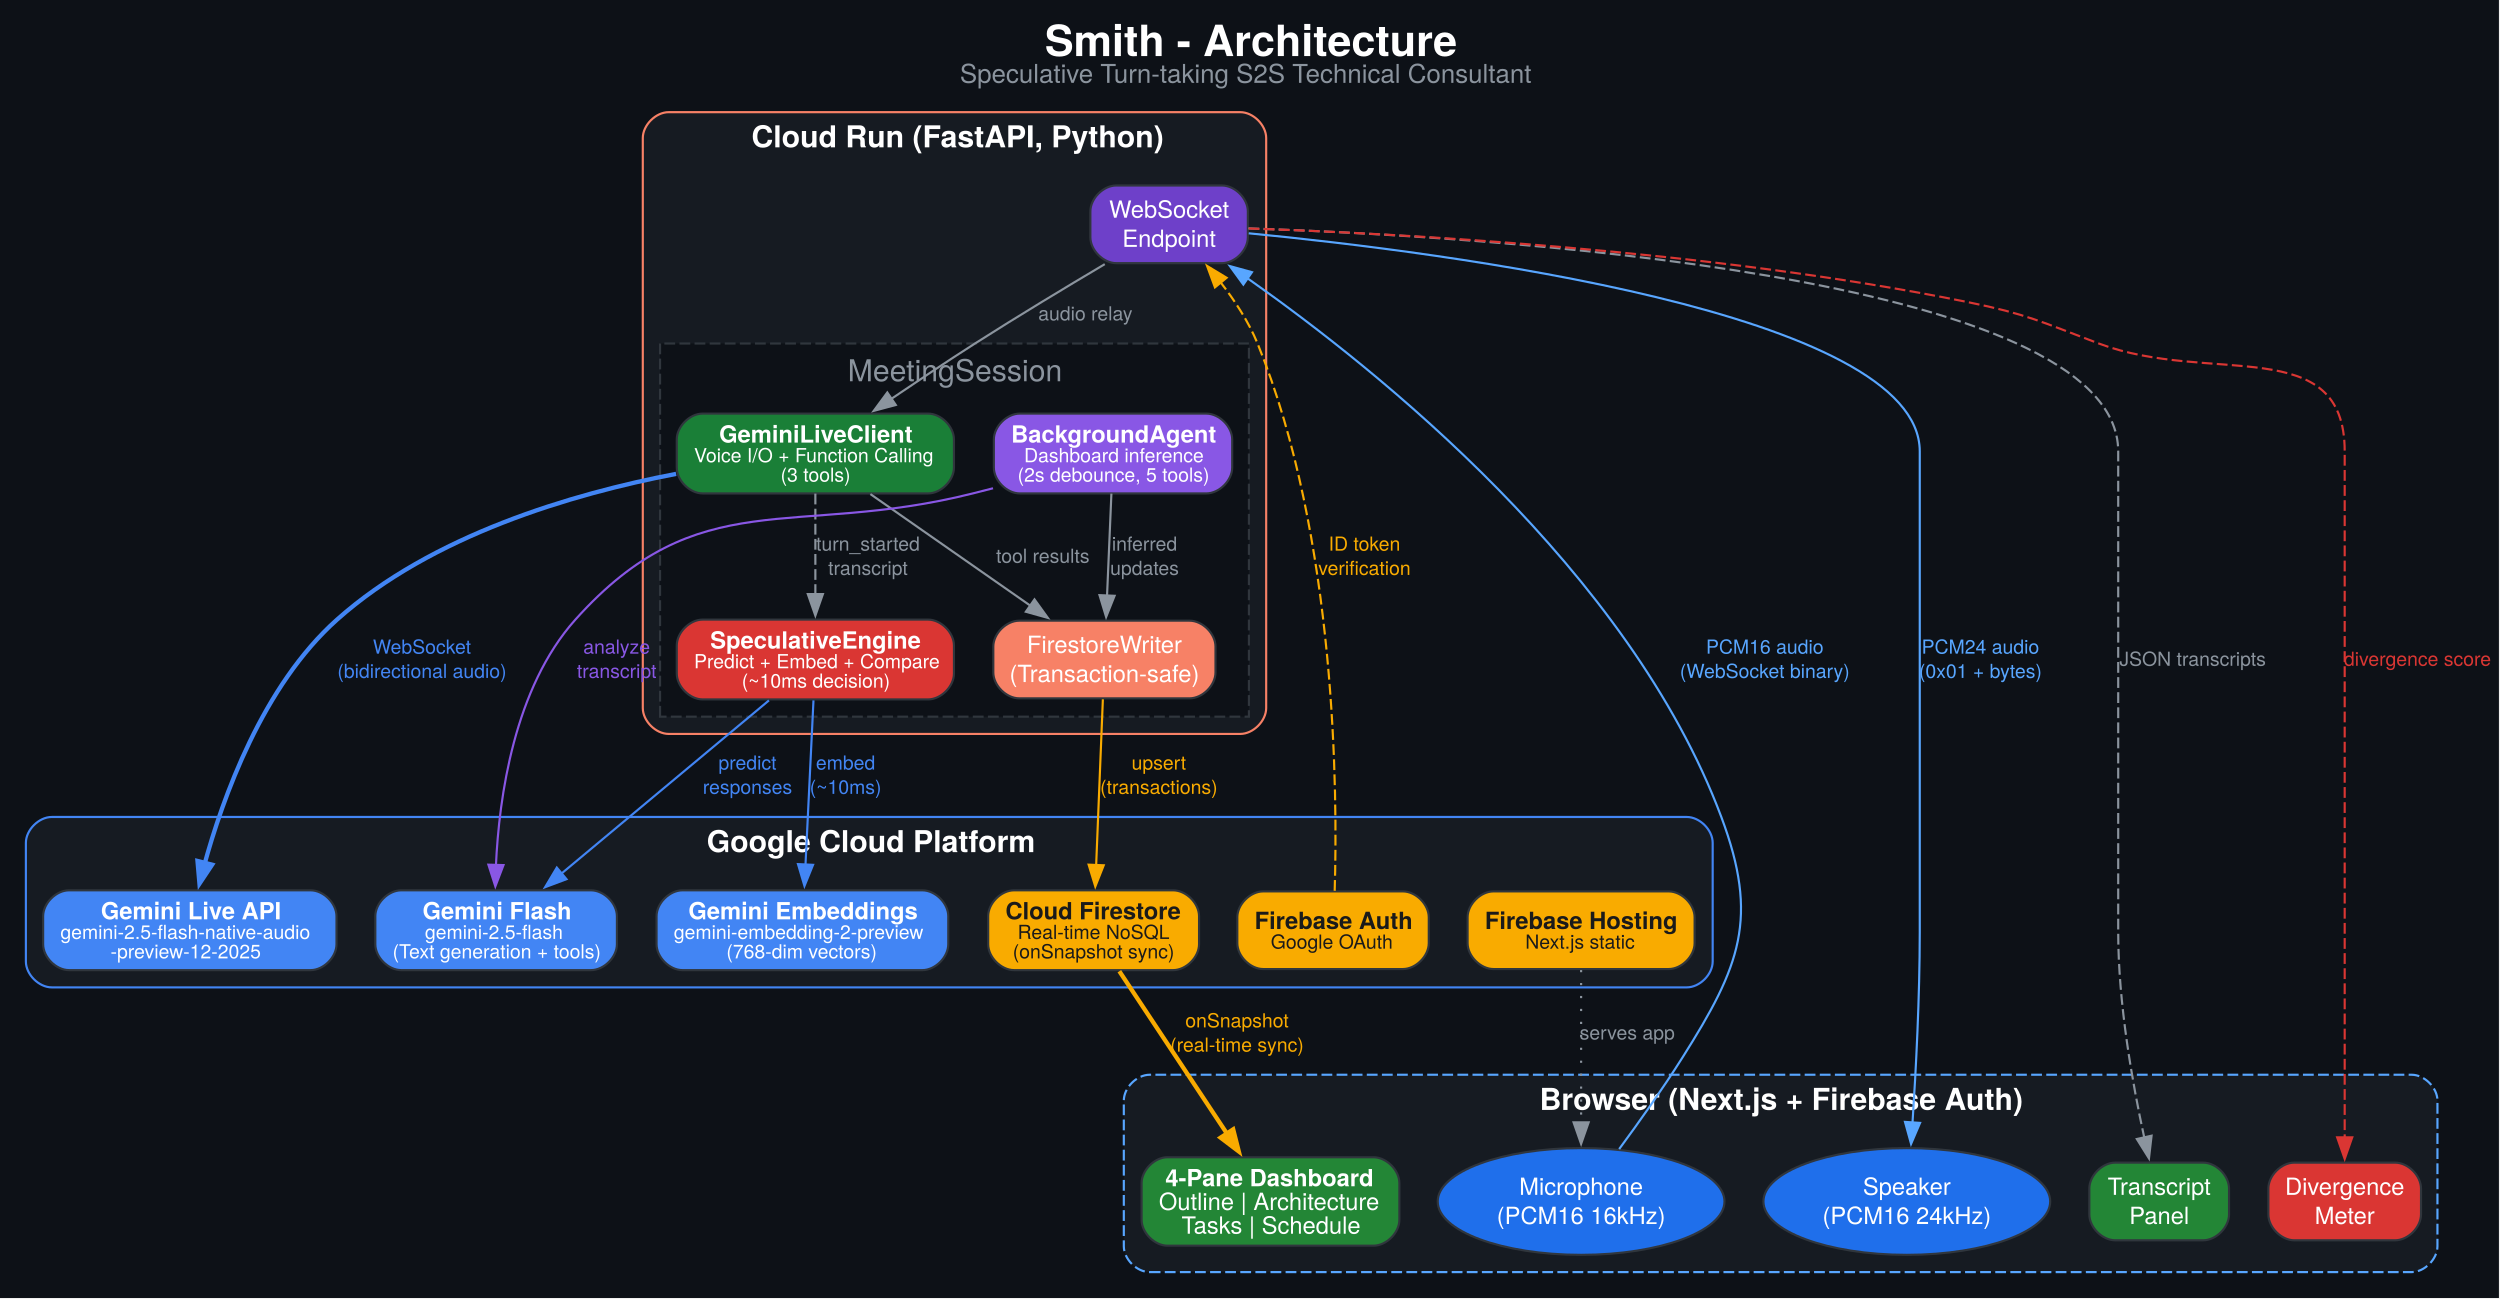
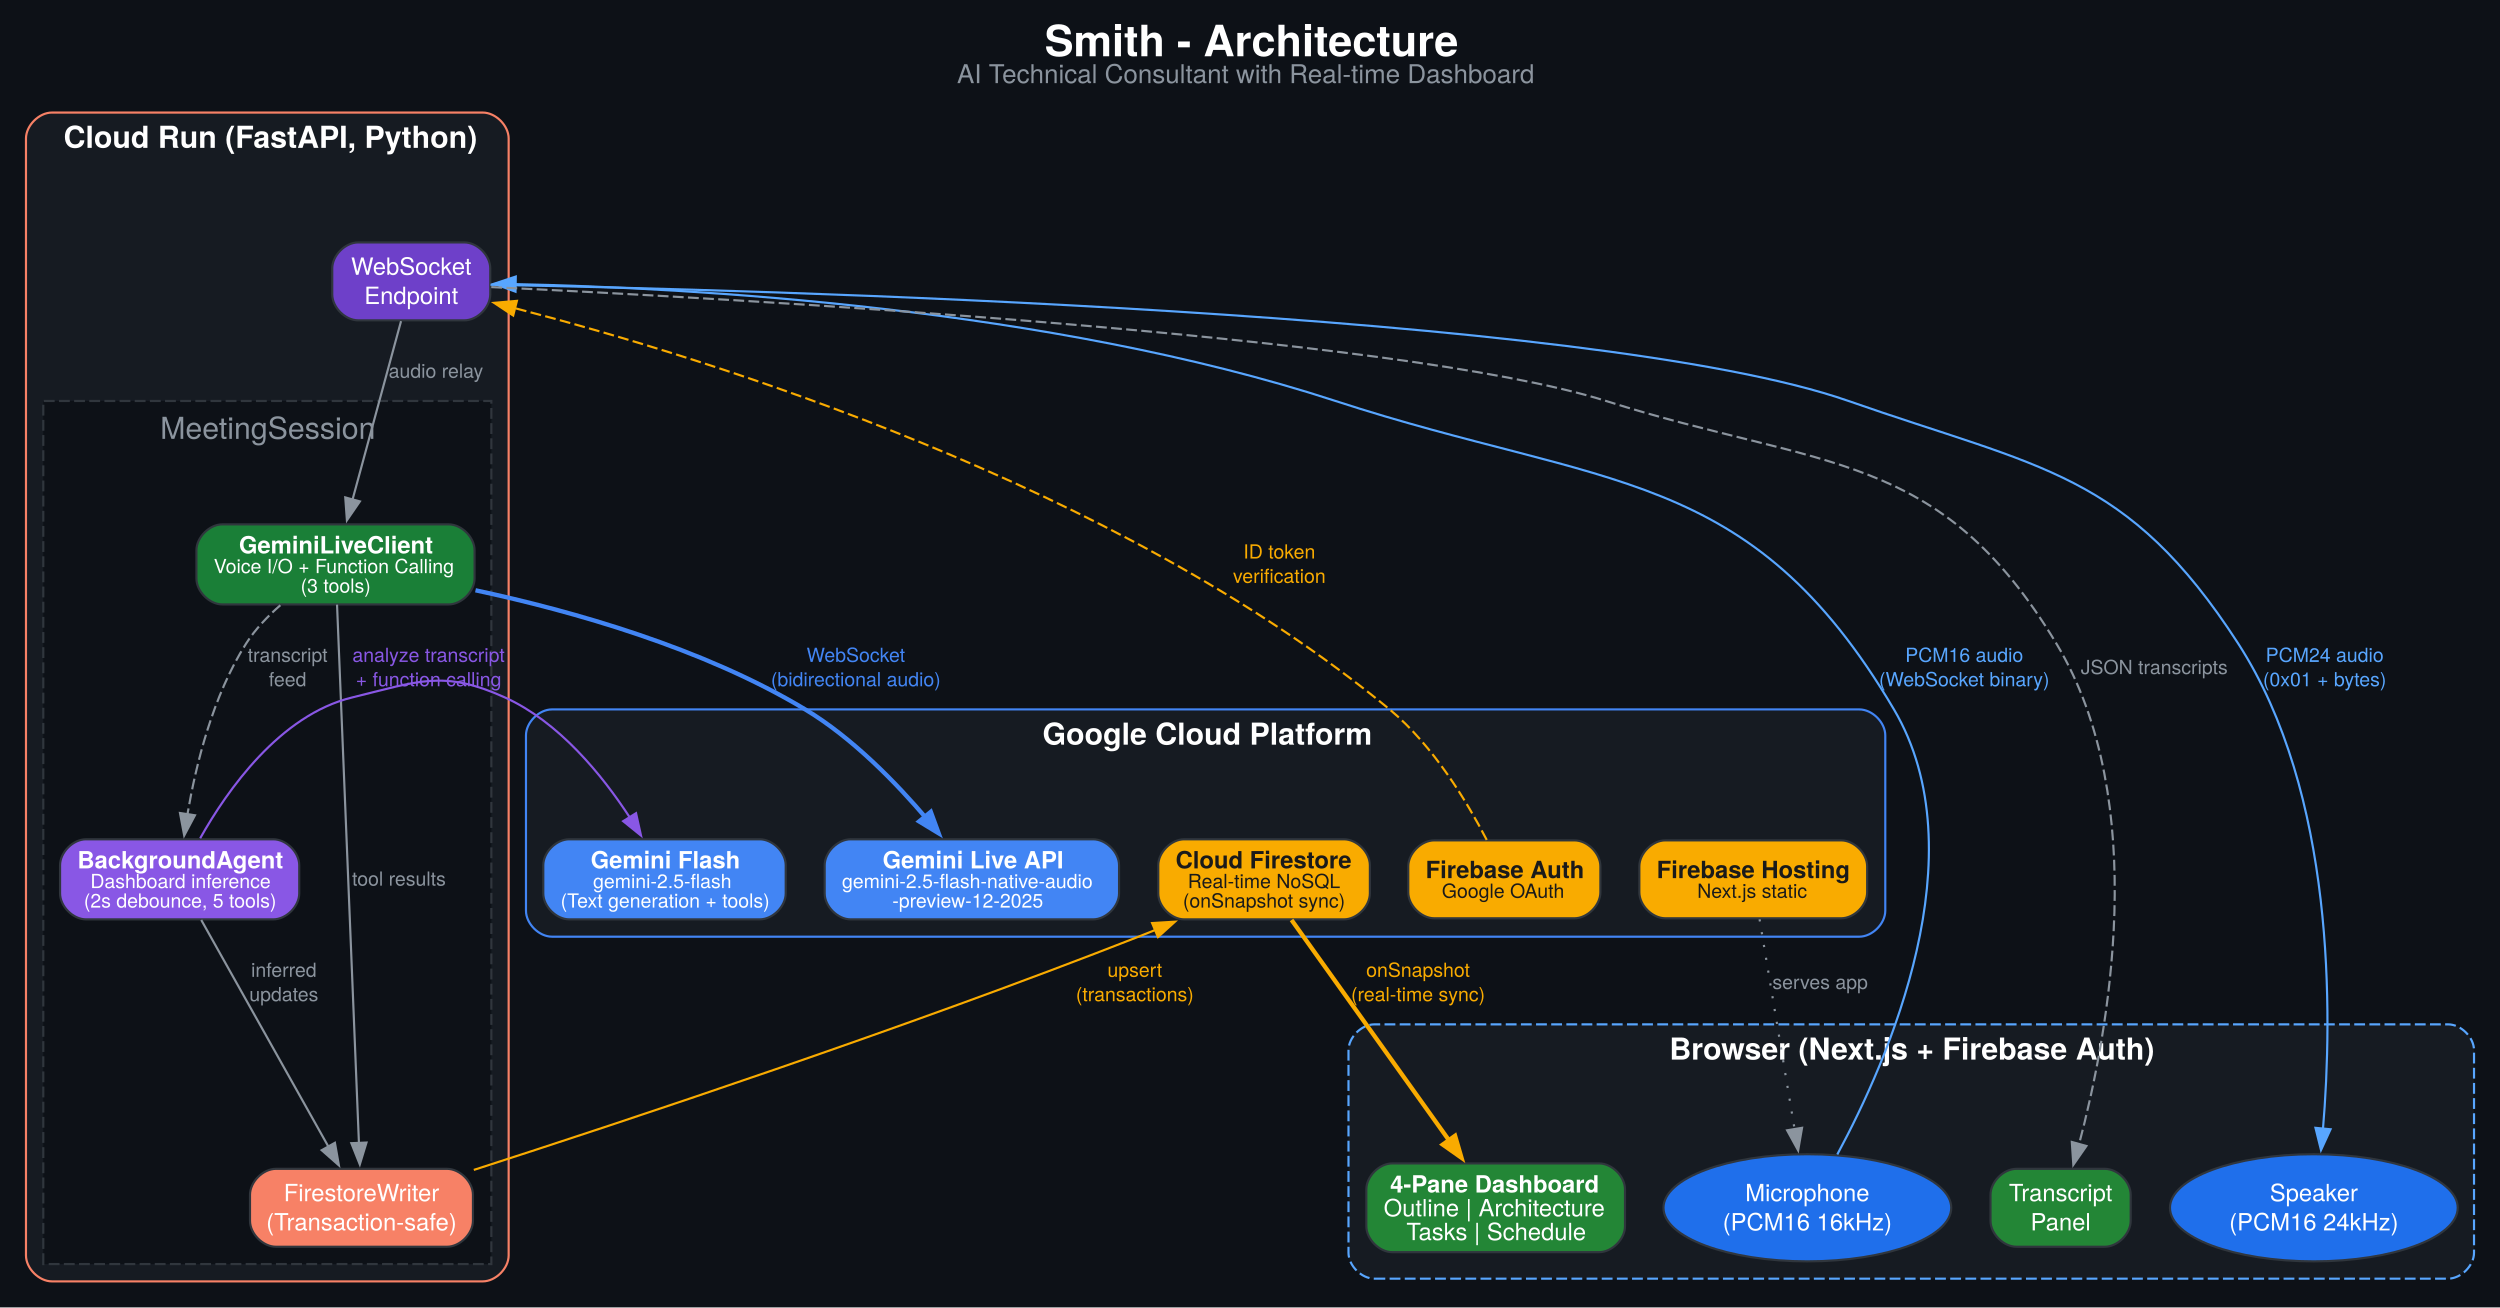
- <svg xmlns="http://www.w3.org/2000/svg" width="1159pt" height="602pt" viewBox="0.00 0.00 1159.00 602.00">
-   <g id="graph0" class="graph" transform="scale(1 1) rotate(0) translate(4 597.75)">
-     <polygon fill="#0d1117" stroke="none" points="-4,4 -4,-597.75 1154.5,-597.75 1154.5,4 -4,4" />
-     <text xml:space="preserve" text-anchor="start" x="480.38" y="-571.75" font-family="Helvetica Neue" font-weight="bold" font-size="20.00" fill="white">Smith - Architecture</text>
-     <text xml:space="preserve" text-anchor="start" x="441" y="-559.35" font-family="Helvetica Neue" font-size="12.00" fill="#8b949e">Speculative Turn-taking S2S Technical Consultant</text>
+ <svg xmlns="http://www.w3.org/2000/svg" width="1155pt" height="604pt" viewBox="0.00 0.00 1155.00 604.00">
+   <g id="graph0" class="graph" transform="scale(1 1) rotate(0) translate(4 600)">
+     <polygon fill="#0d1117" stroke="none" points="-4,4 -4,-600 1151,-600 1151,4 -4,4" />
+     <text xml:space="preserve" text-anchor="start" x="478.62" y="-574" font-family="Helvetica Neue" font-weight="bold" font-size="20.00" fill="white">Smith - Architecture</text>
+     <text xml:space="preserve" text-anchor="start" x="438.12" y="-561.6" font-family="Helvetica Neue" font-size="12.00" fill="#8b949e">AI Technical Consultant with Real-time Dashboard</text>
    <g id="clust1" class="cluster">
-       <path fill="#161b22" stroke="#58a6ff" stroke-dasharray="5,2" d="M529,-8C529,-8 1114,-8 1114,-8 1120,-8 1126,-14 1126,-20 1126,-20 1126,-87.5 1126,-87.5 1126,-93.5 1120,-99.5 1114,-99.5 1114,-99.5 529,-99.5 529,-99.5 523,-99.5 517,-93.5 517,-87.5 517,-87.5 517,-20 517,-20 517,-14 523,-8 529,-8" />
-       <text xml:space="preserve" text-anchor="start" x="709.75" y="-83.2" font-family="Helvetica Neue" font-weight="bold" font-size="14.00" fill="white">Browser (Next.js + Firebase Auth)</text>
+       <path fill="#161b22" stroke="#58a6ff" stroke-dasharray="5,2" d="M631,-9.25C631,-9.25 1127,-9.25 1127,-9.25 1133,-9.25 1139,-15.25 1139,-21.25 1139,-21.25 1139,-114.75 1139,-114.75 1139,-120.75 1133,-126.75 1127,-126.75 1127,-126.75 631,-126.75 631,-126.75 625,-126.75 619,-120.75 619,-114.75 619,-114.75 619,-21.25 619,-21.25 619,-15.25 625,-9.25 631,-9.25" />
+       <text xml:space="preserve" text-anchor="start" x="767.25" y="-110.45" font-family="Helvetica Neue" font-weight="bold" font-size="14.00" fill="white">Browser (Next.js + Firebase Auth)</text>
    </g>
    <g id="clust2" class="cluster">
-       <path fill="#161b22" stroke="#f78166" d="M306,-257.5C306,-257.5 571,-257.5 571,-257.5 577,-257.5 583,-263.5 583,-269.5 583,-269.5 583,-533.75 583,-533.75 583,-539.75 577,-545.75 571,-545.75 571,-545.75 306,-545.75 306,-545.75 300,-545.75 294,-539.75 294,-533.75 294,-533.75 294,-269.5 294,-269.5 294,-263.5 300,-257.5 306,-257.5" />
-       <text xml:space="preserve" text-anchor="start" x="344.38" y="-529.45" font-family="Helvetica Neue" font-weight="bold" font-size="14.00" fill="white">Cloud Run (FastAPI, Python)</text>
+       <path fill="#161b22" stroke="#f78166" d="M20,-8C20,-8 219,-8 219,-8 225,-8 231,-14 231,-20 231,-20 231,-536 231,-536 231,-542 225,-548 219,-548 219,-548 20,-548 20,-548 14,-548 8,-542 8,-536 8,-536 8,-20 8,-20 8,-14 14,-8 20,-8" />
+       <text xml:space="preserve" text-anchor="start" x="25.38" y="-531.7" font-family="Helvetica Neue" font-weight="bold" font-size="14.00" fill="white">Cloud Run (FastAPI, Python)</text>
    </g>
    <g id="clust3" class="cluster">
-       <polygon fill="#0d1117" stroke="#30363d" stroke-dasharray="5,2" points="302,-265.5 302,-438.5 575,-438.5 575,-265.5 302,-265.5" />
-       <text xml:space="preserve" text-anchor="start" x="389" y="-421" font-family="Helvetica Neue" font-size="14.00" fill="#8b949e">MeetingSession</text>
+       <polygon fill="#0d1117" stroke="#30363d" stroke-dasharray="5,2" points="16,-16 16,-414.75 223,-414.75 223,-16 16,-16" />
+       <text xml:space="preserve" text-anchor="start" x="70" y="-397.25" font-family="Helvetica Neue" font-size="14.00" fill="#8b949e">MeetingSession</text>
    </g>
    <g id="clust4" class="cluster">
-       <path fill="#161b22" stroke="#4285f4" d="M20,-140C20,-140 778,-140 778,-140 784,-140 790,-146 790,-152 790,-152 790,-207 790,-207 790,-213 784,-219 778,-219 778,-219 20,-219 20,-219 14,-219 8,-213 8,-207 8,-207 8,-152 8,-152 8,-146 14,-140 20,-140" />
-       <text xml:space="preserve" text-anchor="start" x="323.62" y="-202.7" font-family="Helvetica Neue" font-weight="bold" font-size="14.00" fill="white">Google Cloud Platform</text>
+       <path fill="#161b22" stroke="#4285f4" d="M251,-167.25C251,-167.25 855,-167.25 855,-167.25 861,-167.25 867,-173.25 867,-179.25 867,-179.25 867,-260.25 867,-260.25 867,-266.25 861,-272.25 855,-272.25 855,-272.25 251,-272.25 251,-272.25 245,-272.25 239,-266.25 239,-260.25 239,-260.25 239,-179.25 239,-179.25 239,-173.25 245,-167.25 251,-167.25" />
+       <text xml:space="preserve" text-anchor="start" x="477.62" y="-255.95" font-family="Helvetica Neue" font-weight="bold" font-size="14.00" fill="white">Google Cloud Platform</text>
    </g>
    <g id="node1" class="node">
-       <ellipse fill="#1f6feb" stroke="#30363d" cx="729" cy="-40.75" rx="66.47" ry="24.75" />
-       <text xml:space="preserve" text-anchor="middle" x="729" y="-43.8" font-family="Helvetica Neue" font-size="11.00" fill="white">Microphone</text>
-       <text xml:space="preserve" text-anchor="middle" x="729" y="-30.3" font-family="Helvetica Neue" font-size="11.00" fill="white">(PCM16 16kHz)</text>
+       <ellipse fill="#1f6feb" stroke="#30363d" cx="831" cy="-42" rx="66.47" ry="24.75" />
+       <text xml:space="preserve" text-anchor="middle" x="831" y="-45.05" font-family="Helvetica Neue" font-size="11.00" fill="white">Microphone</text>
+       <text xml:space="preserve" text-anchor="middle" x="831" y="-31.55" font-family="Helvetica Neue" font-size="11.00" fill="white">(PCM16 16kHz)</text>
+     </g>
+     <g id="node5" class="node">
+       <path fill="#6e40c9" stroke="#30363d" d="M210.5,-488C210.5,-488 161.5,-488 161.5,-488 155.5,-488 149.5,-482 149.5,-476 149.5,-476 149.5,-464 149.5,-464 149.5,-458 155.5,-452 161.5,-452 161.5,-452 210.5,-452 210.5,-452 216.5,-452 222.5,-458 222.5,-464 222.5,-464 222.5,-476 222.5,-476 222.5,-482 216.5,-488 210.5,-488" />
+       <text xml:space="preserve" text-anchor="middle" x="186" y="-473.05" font-family="Helvetica Neue" font-size="11.00" fill="white">WebSocket</text>
+       <text xml:space="preserve" text-anchor="middle" x="186" y="-459.55" font-family="Helvetica Neue" font-size="11.00" fill="white">Endpoint</text>
+     </g>
+     <g id="edge1" class="edge">
+       <path fill="none" stroke="#58a6ff" d="M844.83,-66.64C868.43,-110.39 910.32,-205.62 871,-272.25 804.43,-385.07 737.53,-374.1 613,-414.75 480.46,-458.01 314.31,-467.03 233.94,-468.74" />
+       <polygon fill="#58a6ff" stroke="#58a6ff" points="234.16,-465.23 224.23,-468.91 234.29,-472.23 234.16,-465.23" />
+       <text xml:space="preserve" text-anchor="middle" x="903.48" y="-294.2" font-family="Helvetica Neue" font-size="9.00" fill="#58a6ff">PCM16 audio</text>
+       <text xml:space="preserve" text-anchor="middle" x="903.48" y="-282.95" font-family="Helvetica Neue" font-size="9.00" fill="#58a6ff">(WebSocket binary)</text>
+     </g>
+     <g id="node2" class="node">
+       <ellipse fill="#1f6feb" stroke="#30363d" cx="1065" cy="-42" rx="66.47" ry="24.75" />
+       <text xml:space="preserve" text-anchor="middle" x="1065" y="-45.05" font-family="Helvetica Neue" font-size="11.00" fill="white">Speaker</text>
+       <text xml:space="preserve" text-anchor="middle" x="1065" y="-31.55" font-family="Helvetica Neue" font-size="11.00" fill="white">(PCM16 24kHz)</text>
+     </g>
+     <g id="node3" class="node">
+       <path fill="#238636" stroke="#30363d" d="M734.75,-62.5C734.75,-62.5 639.25,-62.5 639.25,-62.5 633.25,-62.5 627.25,-56.5 627.25,-50.5 627.25,-50.5 627.25,-33.5 627.25,-33.5 627.25,-27.5 633.25,-21.5 639.25,-21.5 639.25,-21.5 734.75,-21.5 734.75,-21.5 740.75,-21.5 746.75,-27.5 746.75,-33.5 746.75,-33.5 746.75,-50.5 746.75,-50.5 746.75,-56.5 740.75,-62.5 734.75,-62.5" />
+       <text xml:space="preserve" text-anchor="start" x="638.25" y="-49.05" font-family="Helvetica Neue" font-weight="bold" font-size="11.00" fill="white">4-Pane Dashboard</text>
+       <text xml:space="preserve" text-anchor="start" x="635.25" y="-38.05" font-family="Helvetica Neue" font-size="11.00" fill="white">Outline | Architecture</text>
+       <text xml:space="preserve" text-anchor="start" x="645.75" y="-27.05" font-family="Helvetica Neue" font-size="11.00" fill="white">Tasks | Schedule</text>
+     </g>
+     <g id="node4" class="node">
+       <path fill="#238636" stroke="#30363d" d="M968.38,-60C968.38,-60 927.62,-60 927.62,-60 921.62,-60 915.62,-54 915.62,-48 915.62,-48 915.62,-36 915.62,-36 915.62,-30 921.62,-24 927.62,-24 927.62,-24 968.38,-24 968.38,-24 974.38,-24 980.38,-30 980.38,-36 980.38,-36 980.38,-48 980.38,-48 980.38,-54 974.38,-60 968.38,-60" />
+       <text xml:space="preserve" text-anchor="middle" x="948" y="-45.05" font-family="Helvetica Neue" font-size="11.00" fill="white">Transcript</text>
+       <text xml:space="preserve" text-anchor="middle" x="948" y="-31.55" font-family="Helvetica Neue" font-size="11.00" fill="white">Panel</text>
+     </g>
+     <g id="edge2" class="edge">
+       <path fill="none" stroke="#58a6ff" d="M222.61,-468.43C344.07,-466.19 732.66,-455.87 850,-414.75 938.92,-383.59 978.83,-381.87 1030,-302.75 1074.91,-233.3 1073.69,-131.54 1069.21,-78.35" />
+       <polygon fill="#58a6ff" stroke="#58a6ff" points="1072.72,-78.28 1068.3,-68.66 1065.75,-78.94 1072.72,-78.28" />
+       <text xml:space="preserve" text-anchor="middle" x="1069.99" y="-294.2" font-family="Helvetica Neue" font-size="9.00" fill="#58a6ff">PCM24 audio</text>
+       <text xml:space="preserve" text-anchor="middle" x="1069.99" y="-282.95" font-family="Helvetica Neue" font-size="9.00" fill="#58a6ff">(0x01 + bytes)</text>
+     </g>
+     <g id="edge3" class="edge">
+       <path fill="none" stroke="#8b949e" stroke-dasharray="5,2" d="M222.96,-467.36C330.43,-462.3 641.37,-445.33 738,-414.75 838.1,-383.07 891.81,-392.68 946,-302.75 990.17,-229.44 969.95,-122.07 956.53,-71.43" />
+       <polygon fill="#8b949e" stroke="#8b949e" points="959.92,-70.55 953.88,-61.85 953.18,-72.42 959.92,-70.55" />
+       <text xml:space="preserve" text-anchor="middle" x="991.25" y="-288.57" font-family="Helvetica Neue" font-size="9.00" fill="#8b949e">JSON transcripts</text>
    </g>
    <g id="node6" class="node">
-       <path fill="#6e40c9" stroke="#30363d" d="M562.5,-511.75C562.5,-511.75 513.5,-511.75 513.5,-511.75 507.5,-511.75 501.5,-505.75 501.5,-499.75 501.5,-499.75 501.5,-487.75 501.5,-487.75 501.5,-481.75 507.5,-475.75 513.5,-475.75 513.5,-475.75 562.5,-475.75 562.5,-475.75 568.5,-475.75 574.5,-481.75 574.5,-487.75 574.5,-487.75 574.5,-499.75 574.5,-499.75 574.5,-505.75 568.5,-511.75 562.5,-511.75" />
-       <text xml:space="preserve" text-anchor="middle" x="538" y="-496.8" font-family="Helvetica Neue" font-size="11.00" fill="white">WebSocket</text>
-       <text xml:space="preserve" text-anchor="middle" x="538" y="-483.3" font-family="Helvetica Neue" font-size="11.00" fill="white">Endpoint</text>
-     </g>
-     <g id="edge1" class="edge">
-       <path fill="none" stroke="#58a6ff" d="M746.64,-65.04C755.76,-77.41 766.86,-93.02 776,-107.5 802.8,-149.94 811.59,-171.98 794,-219 751.34,-333.01 634.31,-426.58 574.39,-468.7" />
-       <polygon fill="#58a6ff" stroke="#58a6ff" points="572.41,-465.82 566.18,-474.39 576.4,-471.57 572.41,-465.82" />
-       <text xml:space="preserve" text-anchor="middle" x="814.15" y="-294.7" font-family="Helvetica Neue" font-size="9.00" fill="#58a6ff">PCM16 audio</text>
-       <text xml:space="preserve" text-anchor="middle" x="814.15" y="-283.45" font-family="Helvetica Neue" font-size="9.00" fill="#58a6ff">(WebSocket binary)</text>
-     </g>
-     <g id="node2" class="node">
-       <ellipse fill="#1f6feb" stroke="#30363d" cx="880" cy="-40.75" rx="66.47" ry="24.75" />
-       <text xml:space="preserve" text-anchor="middle" x="880" y="-43.8" font-family="Helvetica Neue" font-size="11.00" fill="white">Speaker</text>
-       <text xml:space="preserve" text-anchor="middle" x="880" y="-30.3" font-family="Helvetica Neue" font-size="11.00" fill="white">(PCM16 24kHz)</text>
-     </g>
-     <g id="node3" class="node">
-       <path fill="#238636" stroke="#30363d" d="M632.75,-61.25C632.75,-61.25 537.25,-61.25 537.25,-61.25 531.25,-61.25 525.25,-55.25 525.25,-49.25 525.25,-49.25 525.25,-32.25 525.25,-32.25 525.25,-26.25 531.25,-20.25 537.25,-20.25 537.25,-20.25 632.75,-20.25 632.75,-20.25 638.75,-20.25 644.75,-26.25 644.75,-32.25 644.75,-32.25 644.75,-49.25 644.75,-49.25 644.75,-55.25 638.75,-61.25 632.75,-61.25" />
-       <text xml:space="preserve" text-anchor="start" x="536.25" y="-47.8" font-family="Helvetica Neue" font-weight="bold" font-size="11.00" fill="white">4-Pane Dashboard</text>
-       <text xml:space="preserve" text-anchor="start" x="533.25" y="-36.8" font-family="Helvetica Neue" font-size="11.00" fill="white">Outline | Architecture</text>
-       <text xml:space="preserve" text-anchor="start" x="543.75" y="-25.8" font-family="Helvetica Neue" font-size="11.00" fill="white">Tasks | Schedule</text>
-     </g>
-     <g id="node4" class="node">
-       <path fill="#238636" stroke="#30363d" d="M1017.38,-58.75C1017.38,-58.75 976.62,-58.75 976.62,-58.75 970.62,-58.75 964.62,-52.75 964.62,-46.75 964.62,-46.75 964.62,-34.75 964.62,-34.75 964.62,-28.75 970.62,-22.75 976.62,-22.75 976.62,-22.75 1017.38,-22.75 1017.38,-22.75 1023.38,-22.75 1029.38,-28.75 1029.38,-34.75 1029.38,-34.75 1029.38,-46.75 1029.38,-46.75 1029.38,-52.75 1023.38,-58.75 1017.38,-58.75" />
-       <text xml:space="preserve" text-anchor="middle" x="997" y="-43.8" font-family="Helvetica Neue" font-size="11.00" fill="white">Transcript</text>
-       <text xml:space="preserve" text-anchor="middle" x="997" y="-30.3" font-family="Helvetica Neue" font-size="11.00" fill="white">Panel</text>
-     </g>
-     <g id="node5" class="node">
-       <path fill="#da3633" stroke="#30363d" d="M1106.38,-58.75C1106.38,-58.75 1059.62,-58.75 1059.62,-58.75 1053.62,-58.75 1047.62,-52.75 1047.62,-46.75 1047.62,-46.75 1047.62,-34.75 1047.62,-34.75 1047.62,-28.75 1053.62,-22.75 1059.62,-22.75 1059.62,-22.75 1106.38,-22.75 1106.38,-22.75 1112.38,-22.75 1118.38,-28.75 1118.38,-34.75 1118.38,-34.75 1118.38,-46.75 1118.38,-46.75 1118.38,-52.75 1112.38,-58.75 1106.38,-58.75" />
-       <text xml:space="preserve" text-anchor="middle" x="1083" y="-43.8" font-family="Helvetica Neue" font-size="11.00" fill="white">Divergence</text>
-       <text xml:space="preserve" text-anchor="middle" x="1083" y="-30.3" font-family="Helvetica Neue" font-size="11.00" fill="white">Meter</text>
-     </g>
-     <g id="edge2" class="edge">
-       <path fill="none" stroke="#58a6ff" d="M574.91,-489.59C664.47,-480.9 886,-452.91 886,-388.5 886,-388.5 886,-388.5 886,-165.5 886,-135.74 884.25,-102 882.64,-77.27" />
-       <polygon fill="#58a6ff" stroke="#58a6ff" points="886.14,-77.17 881.97,-67.43 879.15,-77.64 886.14,-77.17" />
-       <text xml:space="preserve" text-anchor="middle" x="914.12" y="-294.7" font-family="Helvetica Neue" font-size="9.00" fill="#58a6ff">PCM24 audio</text>
-       <text xml:space="preserve" text-anchor="middle" x="914.12" y="-283.45" font-family="Helvetica Neue" font-size="9.00" fill="#58a6ff">(0x01 + bytes)</text>
-     </g>
-     <g id="edge3" class="edge">
-       <path fill="none" stroke="#8b949e" stroke-dasharray="5,2" d="M574.76,-491.87C680.51,-488.35 978,-471.12 978,-388.5 978,-388.5 978,-388.5 978,-165.5 978,-132.62 984.63,-95.4 990.06,-70.44" />
-       <polygon fill="#8b949e" stroke="#8b949e" points="993.47,-71.24 992.26,-60.72 986.64,-69.7 993.47,-71.24" />
-       <text xml:space="preserve" text-anchor="middle" x="1012.5" y="-289.07" font-family="Helvetica Neue" font-size="9.00" fill="#8b949e">JSON transcripts</text>
+       <path fill="#1a7f37" stroke="#30363d" d="M203.25,-357.75C203.25,-357.75 98.75,-357.75 98.75,-357.75 92.75,-357.75 86.75,-351.75 86.75,-345.75 86.75,-345.75 86.75,-332.75 86.75,-332.75 86.75,-326.75 92.75,-320.75 98.75,-320.75 98.75,-320.75 203.25,-320.75 203.25,-320.75 209.25,-320.75 215.25,-326.75 215.25,-332.75 215.25,-332.75 215.25,-345.75 215.25,-345.75 215.25,-351.75 209.25,-357.75 203.25,-357.75" />
+       <text xml:space="preserve" text-anchor="start" x="106.38" y="-344.3" font-family="Helvetica Neue" font-weight="bold" font-size="11.00" fill="white">GeminiLiveClient</text>
+       <text xml:space="preserve" text-anchor="start" x="94.75" y="-335.2" font-family="Helvetica Neue" font-size="9.00" fill="white">Voice I/O + Function Calling</text>
+       <text xml:space="preserve" text-anchor="start" x="134.88" y="-326.2" font-family="Helvetica Neue" font-size="9.00" fill="white">(3 tools)</text>
    </g>
    <g id="edge4" class="edge">
-       <path fill="none" stroke="#da3633" stroke-dasharray="5,2" d="M574.88,-491.83C641.85,-489.6 787.69,-482.13 908,-457.75 935.86,-452.1 942.39,-448.5 969,-438.5 1020.79,-419.03 1083,-443.82 1083,-388.5 1083,-388.5 1083,-388.5 1083,-165.5 1083,-132.82 1083,-95.28 1083,-70.2" />
-       <polygon fill="#da3633" stroke="#da3633" points="1086.5,-70.48 1083,-60.48 1079.5,-70.48 1086.5,-70.48" />
-       <text xml:space="preserve" text-anchor="middle" x="1116.75" y="-289.07" font-family="Helvetica Neue" font-size="9.00" fill="#da3633">divergence score</text>
+       <path fill="none" stroke="#8b949e" d="M181.28,-451.63C175.52,-430.44 165.7,-394.31 158.81,-368.96" />
+       <polygon fill="#8b949e" stroke="#8b949e" points="162.27,-368.36 156.27,-359.62 155.51,-370.19 162.27,-368.36" />
+       <text xml:space="preserve" text-anchor="middle" x="197.41" y="-425.45" font-family="Helvetica Neue" font-size="9.00" fill="#8b949e">audio relay</text>
    </g>
    <g id="node7" class="node">
-       <path fill="#1a7f37" stroke="#30363d" d="M426.25,-406C426.25,-406 321.75,-406 321.75,-406 315.75,-406 309.75,-400 309.75,-394 309.75,-394 309.75,-381 309.75,-381 309.75,-375 315.75,-369 321.75,-369 321.75,-369 426.25,-369 426.25,-369 432.25,-369 438.25,-375 438.25,-381 438.25,-381 438.25,-394 438.25,-394 438.25,-400 432.25,-406 426.25,-406" />
-       <text xml:space="preserve" text-anchor="start" x="329.38" y="-392.55" font-family="Helvetica Neue" font-weight="bold" font-size="11.00" fill="white">GeminiLiveClient</text>
-       <text xml:space="preserve" text-anchor="start" x="317.75" y="-383.45" font-family="Helvetica Neue" font-size="9.00" fill="white">Voice I/O + Function Calling</text>
-       <text xml:space="preserve" text-anchor="start" x="357.88" y="-374.45" font-family="Helvetica Neue" font-size="9.00" fill="white">(3 tools)</text>
+       <path fill="#8957e5" stroke="#30363d" d="M122.25,-212.25C122.25,-212.25 35.75,-212.25 35.75,-212.25 29.75,-212.25 23.75,-206.25 23.75,-200.25 23.75,-200.25 23.75,-187.25 23.75,-187.25 23.75,-181.25 29.75,-175.25 35.75,-175.25 35.75,-175.25 122.25,-175.25 122.25,-175.25 128.25,-175.25 134.25,-181.25 134.25,-187.25 134.25,-187.25 134.25,-200.25 134.25,-200.25 134.25,-206.25 128.25,-212.25 122.25,-212.25" />
+       <text xml:space="preserve" text-anchor="start" x="31.75" y="-198.8" font-family="Helvetica Neue" font-weight="bold" font-size="11.00" fill="white">BackgroundAgent</text>
+       <text xml:space="preserve" text-anchor="start" x="37.75" y="-189.7" font-family="Helvetica Neue" font-size="9.00" fill="white">Dashboard inference</text>
+       <text xml:space="preserve" text-anchor="start" x="34.75" y="-180.7" font-family="Helvetica Neue" font-size="9.00" fill="white">(2s debounce, 5 tools)</text>
+     </g>
+     <g id="edge6" class="edge">
+       <path fill="none" stroke="#8b949e" stroke-dasharray="5,2" d="M125.52,-320.39C119.65,-315.26 113.92,-309.28 109.75,-302.75 94.35,-278.66 86.5,-246.73 82.61,-223.85" />
+       <polygon fill="#8b949e" stroke="#8b949e" points="86.07,-223.34 81.1,-213.98 79.15,-224.39 86.07,-223.34" />
+       <text xml:space="preserve" text-anchor="middle" x="128.88" y="-294.2" font-family="Helvetica Neue" font-size="9.00" fill="#8b949e">transcript</text>
+       <text xml:space="preserve" text-anchor="middle" x="128.88" y="-282.95" font-family="Helvetica Neue" font-size="9.00" fill="#8b949e">feed</text>
+     </g>
+     <g id="node8" class="node">
+       <path fill="#f78166" stroke="#30363d" d="M202.5,-60C202.5,-60 123.5,-60 123.5,-60 117.5,-60 111.5,-54 111.5,-48 111.5,-48 111.5,-36 111.5,-36 111.5,-30 117.5,-24 123.5,-24 123.5,-24 202.5,-24 202.5,-24 208.5,-24 214.5,-30 214.5,-36 214.5,-36 214.5,-48 214.5,-48 214.5,-54 208.5,-60 202.5,-60" />
+       <text xml:space="preserve" text-anchor="middle" x="163" y="-45.05" font-family="Helvetica Neue" font-size="11.00" fill="white">FirestoreWriter</text>
+       <text xml:space="preserve" text-anchor="middle" x="163" y="-31.55" font-family="Helvetica Neue" font-size="11.00" fill="white">(Transaction-safe)</text>
    </g>
    <g id="edge5" class="edge">
-       <path fill="none" stroke="#8b949e" d="M508.17,-475.29C490.53,-464.84 467.84,-451.16 448,-438.5 435.21,-430.33 421.39,-421.1 409.19,-412.82" />
-       <polygon fill="#8b949e" stroke="#8b949e" points="411.29,-410.01 401.06,-407.27 407.35,-415.8 411.29,-410.01" />
-       <text xml:space="preserve" text-anchor="middle" x="499.18" y="-449.2" font-family="Helvetica Neue" font-size="9.00" fill="#8b949e">audio relay</text>
+       <path fill="none" stroke="#8b949e" d="M151.71,-320.66C153.71,-271.54 159.36,-132.47 161.83,-71.85" />
+       <polygon fill="#8b949e" stroke="#8b949e" points="165.32,-72.14 162.23,-62.01 158.32,-71.85 165.32,-72.14" />
+       <text xml:space="preserve" text-anchor="middle" x="180.3" y="-190.82" font-family="Helvetica Neue" font-size="9.00" fill="#8b949e">tool results</text>
    </g>
-     <g id="node8" class="node">
-       <path fill="#da3633" stroke="#30363d" d="M426.25,-310.5C426.25,-310.5 321.75,-310.5 321.75,-310.5 315.75,-310.5 309.75,-304.5 309.75,-298.5 309.75,-298.5 309.75,-285.5 309.75,-285.5 309.75,-279.5 315.75,-273.5 321.75,-273.5 321.75,-273.5 426.25,-273.5 426.25,-273.5 432.25,-273.5 438.25,-279.5 438.25,-285.5 438.25,-285.5 438.25,-298.5 438.25,-298.5 438.25,-304.5 432.25,-310.5 426.25,-310.5" />
-       <text xml:space="preserve" text-anchor="start" x="325.25" y="-297.05" font-family="Helvetica Neue" font-weight="bold" font-size="11.00" fill="white">SpeculativeEngine</text>
-       <text xml:space="preserve" text-anchor="start" x="317.75" y="-287.95" font-family="Helvetica Neue" font-size="9.00" fill="white">Predict + Embed + Compare</text>
-       <text xml:space="preserve" text-anchor="start" x="339.88" y="-278.95" font-family="Helvetica Neue" font-size="9.00" fill="white">(~10ms decision)</text>
+     <g id="node9" class="node">
+       <path fill="#4285f4" stroke="#30363d" d="M501,-212.25C501,-212.25 389,-212.25 389,-212.25 383,-212.25 377,-206.25 377,-200.25 377,-200.25 377,-187.25 377,-187.25 377,-181.25 383,-175.25 389,-175.25 389,-175.25 501,-175.25 501,-175.25 507,-175.25 513,-181.25 513,-187.25 513,-187.25 513,-200.25 513,-200.25 513,-206.25 507,-212.25 501,-212.25" />
+       <text xml:space="preserve" text-anchor="start" x="403.75" y="-198.8" font-family="Helvetica Neue" font-weight="bold" font-size="11.00" fill="white">Gemini Live API</text>
+       <text xml:space="preserve" text-anchor="start" x="385" y="-189.7" font-family="Helvetica Neue" font-size="9.00" fill="white">gemini-2.5-flash-native-audio</text>
+       <text xml:space="preserve" text-anchor="start" x="408.25" y="-180.7" font-family="Helvetica Neue" font-size="9.00" fill="white">-preview-12-2025</text>
    </g>
-     <g id="edge6" class="edge">
-       <path fill="none" stroke="#8b949e" stroke-dasharray="5,2" d="M374,-368.91C374,-355.8 374,-337.61 374,-322.31" />
-       <polygon fill="#8b949e" stroke="#8b949e" points="377.5,-322.34 374,-312.34 370.5,-322.34 377.5,-322.34" />
-       <text xml:space="preserve" text-anchor="middle" x="398.38" y="-342.45" font-family="Helvetica Neue" font-size="9.00" fill="#8b949e">turn_started</text>
-       <text xml:space="preserve" text-anchor="middle" x="398.38" y="-331.2" font-family="Helvetica Neue" font-size="9.00" fill="#8b949e">transcript</text>
+     <g id="edge8" class="edge">
+       <path fill="none" stroke="#4285f4" stroke-width="2" d="M215.68,-327.29C260.73,-317.64 320.94,-300.58 368,-272.25 389.94,-259.04 410.15,-238.21 424.36,-221.47" />
+       <polygon fill="#4285f4" stroke="#4285f4" stroke-width="2" points="426.03,-224.95 429.68,-215 420.62,-220.5 426.03,-224.95" />
+       <text xml:space="preserve" text-anchor="middle" x="391.39" y="-294.2" font-family="Helvetica Neue" font-size="9.00" fill="#4285f4">WebSocket</text>
+       <text xml:space="preserve" text-anchor="middle" x="391.39" y="-282.95" font-family="Helvetica Neue" font-size="9.00" fill="#4285f4">(bidirectional audio)</text>
+     </g>
+     <g id="edge7" class="edge">
+       <path fill="none" stroke="#8b949e" d="M88.97,-174.98C103.5,-149.06 130.65,-100.66 147.73,-70.23" />
+       <polygon fill="#8b949e" stroke="#8b949e" points="150.73,-72.03 152.57,-61.6 144.62,-68.61 150.73,-72.03" />
+       <text xml:space="preserve" text-anchor="middle" x="127.13" y="-148.7" font-family="Helvetica Neue" font-size="9.00" fill="#8b949e">inferred</text>
+       <text xml:space="preserve" text-anchor="middle" x="127.13" y="-137.45" font-family="Helvetica Neue" font-size="9.00" fill="#8b949e">updates</text>
    </g>
    <g id="node10" class="node">
-       <path fill="#f78166" stroke="#30363d" d="M547.5,-310C547.5,-310 468.5,-310 468.5,-310 462.5,-310 456.5,-304 456.5,-298 456.5,-298 456.5,-286 456.5,-286 456.5,-280 462.5,-274 468.5,-274 468.5,-274 547.5,-274 547.5,-274 553.5,-274 559.5,-280 559.5,-286 559.5,-286 559.5,-298 559.5,-298 559.5,-304 553.5,-310 547.5,-310" />
-       <text xml:space="preserve" text-anchor="middle" x="508" y="-295.05" font-family="Helvetica Neue" font-size="11.00" fill="white">FirestoreWriter</text>
-       <text xml:space="preserve" text-anchor="middle" x="508" y="-281.55" font-family="Helvetica Neue" font-size="11.00" fill="white">(Transaction-safe)</text>
+       <path fill="#4285f4" stroke="#30363d" d="M347,-212.25C347,-212.25 259,-212.25 259,-212.25 253,-212.25 247,-206.25 247,-200.25 247,-200.25 247,-187.25 247,-187.25 247,-181.25 253,-175.25 259,-175.25 259,-175.25 347,-175.25 347,-175.25 353,-175.25 359,-181.25 359,-187.25 359,-187.25 359,-200.25 359,-200.25 359,-206.25 353,-212.25 347,-212.25" />
+       <text xml:space="preserve" text-anchor="start" x="268.88" y="-198.8" font-family="Helvetica Neue" font-weight="bold" font-size="11.00" fill="white">Gemini Flash</text>
+       <text xml:space="preserve" text-anchor="start" x="270" y="-189.7" font-family="Helvetica Neue" font-size="9.00" fill="white">gemini-2.5-flash</text>
+       <text xml:space="preserve" text-anchor="start" x="255" y="-180.7" font-family="Helvetica Neue" font-size="9.00" fill="white">(Text generation + tools)</text>
    </g>
-     <g id="edge7" class="edge">
-       <path fill="none" stroke="#8b949e" d="M399.52,-368.69C420.52,-354.04 450.47,-333.14 473.59,-317.01" />
-       <polygon fill="#8b949e" stroke="#8b949e" points="475.59,-319.88 481.79,-311.29 471.58,-314.14 475.59,-319.88" />
-       <text xml:space="preserve" text-anchor="middle" x="479.44" y="-336.82" font-family="Helvetica Neue" font-size="9.00" fill="#8b949e">tool results</text>
+     <g id="edge9" class="edge">
+       <path fill="none" stroke="#8957e5" d="M88.48,-212.71C100.97,-234.91 125.32,-269.68 158.75,-277.79 189.2,-285.18 200.71,-290.72 229.25,-277.79 254.25,-266.47 274.12,-242.03 286.92,-222.4" />
+       <polygon fill="#8957e5" stroke="#8957e5" points="289.85,-224.31 292.15,-213.96 283.9,-220.62 289.85,-224.31" />
+       <text xml:space="preserve" text-anchor="middle" x="194" y="-294.2" font-family="Helvetica Neue" font-size="9.00" fill="#8957e5">analyze transcript</text>
+       <text xml:space="preserve" text-anchor="middle" x="194" y="-282.95" font-family="Helvetica Neue" font-size="9.00" fill="#8957e5">+ function calling</text>
    </g>
    <g id="node11" class="node">
-       <path fill="#4285f4" stroke="#30363d" d="M140,-185C140,-185 28,-185 28,-185 22,-185 16,-179 16,-173 16,-173 16,-160 16,-160 16,-154 22,-148 28,-148 28,-148 140,-148 140,-148 146,-148 152,-154 152,-160 152,-160 152,-173 152,-173 152,-179 146,-185 140,-185" />
-       <text xml:space="preserve" text-anchor="start" x="42.75" y="-171.55" font-family="Helvetica Neue" font-weight="bold" font-size="11.00" fill="white">Gemini Live API</text>
-       <text xml:space="preserve" text-anchor="start" x="24" y="-162.45" font-family="Helvetica Neue" font-size="9.00" fill="white">gemini-2.5-flash-native-audio</text>
-       <text xml:space="preserve" text-anchor="start" x="47.25" y="-153.45" font-family="Helvetica Neue" font-size="9.00" fill="white">-preview-12-2025</text>
+       <path fill="#f9ab00" stroke="#30363d" d="M616.88,-212.25C616.88,-212.25 543.12,-212.25 543.12,-212.25 537.12,-212.25 531.12,-206.25 531.12,-200.25 531.12,-200.25 531.12,-187.25 531.12,-187.25 531.12,-181.25 537.12,-175.25 543.12,-175.25 543.12,-175.25 616.88,-175.25 616.88,-175.25 622.88,-175.25 628.88,-181.25 628.88,-187.25 628.88,-187.25 628.88,-200.25 628.88,-200.25 628.88,-206.25 622.88,-212.25 616.88,-212.25" />
+       <text xml:space="preserve" text-anchor="start" x="539.12" y="-198.8" font-family="Helvetica Neue" font-weight="bold" font-size="11.00" fill="#1a1a1a">Cloud Firestore</text>
+       <text xml:space="preserve" text-anchor="start" x="544.75" y="-189.7" font-family="Helvetica Neue" font-size="9.00" fill="#1a1a1a">Real-time NoSQL</text>
+       <text xml:space="preserve" text-anchor="start" x="542.5" y="-180.7" font-family="Helvetica Neue" font-size="9.00" fill="#1a1a1a">(onSnapshot sync)</text>
    </g>
-     <g id="edge9" class="edge">
-       <path fill="none" stroke="#4285f4" stroke-width="2" d="M309.43,-378.07C261.15,-368.79 196.16,-349.62 152.25,-310.5 117.86,-279.86 99.26,-228.12 90.51,-196" />
-       <polygon fill="#4285f4" stroke="#4285f4" stroke-width="2" points="94.34,-196.87 88.47,-188.06 87.56,-198.61 94.34,-196.87" />
-       <text xml:space="preserve" text-anchor="middle" x="191.62" y="-294.7" font-family="Helvetica Neue" font-size="9.00" fill="#4285f4">WebSocket</text>
-       <text xml:space="preserve" text-anchor="middle" x="191.62" y="-283.45" font-family="Helvetica Neue" font-size="9.00" fill="#4285f4">(bidirectional audio)</text>
+     <g id="edge10" class="edge">
+       <path fill="none" stroke="#f9ab00" d="M214.9,-59.5C285.14,-82.16 414.09,-124.93 522,-167.25 524.51,-168.23 527.06,-169.26 529.64,-170.31" />
+       <polygon fill="#f9ab00" stroke="#f9ab00" points="528.27,-173.54 538.85,-174.18 530.98,-167.08 528.27,-173.54" />
+       <text xml:space="preserve" text-anchor="middle" x="520.28" y="-148.7" font-family="Helvetica Neue" font-size="9.00" fill="#f9ab00">upsert</text>
+       <text xml:space="preserve" text-anchor="middle" x="520.28" y="-137.45" font-family="Helvetica Neue" font-size="9.00" fill="#f9ab00">(transactions)</text>
+     </g>
+     <g id="edge11" class="edge">
+       <path fill="none" stroke="#f9ab00" stroke-width="2" d="M592.69,-174.98C610.88,-149.54 644.54,-102.42 666.34,-71.91" />
+       <polygon fill="#f9ab00" stroke="#f9ab00" stroke-width="2" points="668.24,-75.27 671.21,-65.1 662.55,-71.2 668.24,-75.27" />
+       <text xml:space="preserve" text-anchor="middle" x="651.14" y="-148.7" font-family="Helvetica Neue" font-size="9.00" fill="#f9ab00">onSnapshot</text>
+       <text xml:space="preserve" text-anchor="middle" x="651.14" y="-137.45" font-family="Helvetica Neue" font-size="9.00" fill="#f9ab00">(real-time sync)</text>
    </g>
    <g id="node12" class="node">
-       <path fill="#4285f4" stroke="#30363d" d="M270,-185C270,-185 182,-185 182,-185 176,-185 170,-179 170,-173 170,-173 170,-160 170,-160 170,-154 176,-148 182,-148 182,-148 270,-148 270,-148 276,-148 282,-154 282,-160 282,-160 282,-173 282,-173 282,-179 276,-185 270,-185" />
-       <text xml:space="preserve" text-anchor="start" x="191.88" y="-171.55" font-family="Helvetica Neue" font-weight="bold" font-size="11.00" fill="white">Gemini Flash</text>
-       <text xml:space="preserve" text-anchor="start" x="193" y="-162.45" font-family="Helvetica Neue" font-size="9.00" fill="white">gemini-2.5-flash</text>
-       <text xml:space="preserve" text-anchor="start" x="178" y="-153.45" font-family="Helvetica Neue" font-size="9.00" fill="white">(Text generation + tools)</text>
+       <path fill="#f9ab00" stroke="#30363d" d="M723.38,-211.75C723.38,-211.75 658.62,-211.75 658.62,-211.75 652.62,-211.75 646.62,-205.75 646.62,-199.75 646.62,-199.75 646.62,-187.75 646.62,-187.75 646.62,-181.75 652.62,-175.75 658.62,-175.75 658.62,-175.75 723.38,-175.75 723.38,-175.75 729.38,-175.75 735.38,-181.75 735.38,-187.75 735.38,-187.75 735.38,-199.75 735.38,-199.75 735.38,-205.75 729.38,-211.75 723.38,-211.75" />
+       <text xml:space="preserve" text-anchor="start" x="654.62" y="-194.3" font-family="Helvetica Neue" font-weight="bold" font-size="11.00" fill="#1a1a1a">Firebase Auth</text>
+       <text xml:space="preserve" text-anchor="start" x="662.12" y="-185.2" font-family="Helvetica Neue" font-size="9.00" fill="#1a1a1a">Google OAuth</text>
    </g>
-     <g id="edge10" class="edge">
-       <path fill="none" stroke="#4285f4" d="M352.48,-273.04C327.16,-251.91 284.95,-216.69 256.33,-192.8" />
-       <polygon fill="#4285f4" stroke="#4285f4" points="258.63,-190.17 248.71,-186.45 254.14,-195.54 258.63,-190.17" />
-       <text xml:space="preserve" text-anchor="middle" x="342.53" y="-240.95" font-family="Helvetica Neue" font-size="9.00" fill="#4285f4">predict</text>
-       <text xml:space="preserve" text-anchor="middle" x="342.53" y="-229.7" font-family="Helvetica Neue" font-size="9.00" fill="#4285f4">responses</text>
+     <g id="edge12" class="edge">
+       <path fill="none" stroke="#f9ab00" stroke-dasharray="5,2" d="M682.88,-211.94C673.98,-229.19 658.23,-255.53 638,-272.25 511.77,-376.59 321.69,-434.88 233.75,-457.66" />
+       <polygon fill="#f9ab00" stroke="#f9ab00" points="233.09,-454.22 224.26,-460.08 234.81,-461 233.09,-454.22" />
+       <text xml:space="preserve" text-anchor="middle" x="587.05" y="-341.95" font-family="Helvetica Neue" font-size="9.00" fill="#f9ab00">ID token</text>
+       <text xml:space="preserve" text-anchor="middle" x="587.05" y="-330.7" font-family="Helvetica Neue" font-size="9.00" fill="#f9ab00">verification</text>
    </g>
    <g id="node13" class="node">
-       <path fill="#4285f4" stroke="#30363d" d="M423.62,-185C423.62,-185 312.38,-185 312.38,-185 306.38,-185 300.38,-179 300.38,-173 300.38,-173 300.38,-160 300.38,-160 300.38,-154 306.38,-148 312.38,-148 312.38,-148 423.62,-148 423.62,-148 429.62,-148 435.62,-154 435.62,-160 435.62,-160 435.62,-173 435.62,-173 435.62,-179 429.62,-185 423.62,-185" />
-       <text xml:space="preserve" text-anchor="start" x="315.12" y="-171.55" font-family="Helvetica Neue" font-weight="bold" font-size="11.00" fill="white">Gemini Embeddings</text>
-       <text xml:space="preserve" text-anchor="start" x="308.38" y="-162.45" font-family="Helvetica Neue" font-size="9.00" fill="white">gemini-embedding-2-preview</text>
-       <text xml:space="preserve" text-anchor="start" x="332.75" y="-153.45" font-family="Helvetica Neue" font-size="9.00" fill="white">(768-dim vectors)</text>
-     </g>
-     <g id="edge11" class="edge">
-       <path fill="none" stroke="#4285f4" d="M373.13,-273.04C372.16,-253.1 370.58,-220.61 369.43,-196.94" />
-       <polygon fill="#4285f4" stroke="#4285f4" points="372.93,-196.81 368.95,-186.99 365.94,-197.15 372.93,-196.81" />
-       <text xml:space="preserve" text-anchor="middle" x="388.01" y="-240.95" font-family="Helvetica Neue" font-size="9.00" fill="#4285f4">embed</text>
-       <text xml:space="preserve" text-anchor="middle" x="388.01" y="-229.7" font-family="Helvetica Neue" font-size="9.00" fill="#4285f4">(~10ms)</text>
-     </g>
-     <g id="node9" class="node">
-       <path fill="#8957e5" stroke="#30363d" d="M555.25,-406C555.25,-406 468.75,-406 468.75,-406 462.75,-406 456.75,-400 456.75,-394 456.75,-394 456.75,-381 456.75,-381 456.75,-375 462.75,-369 468.75,-369 468.75,-369 555.25,-369 555.25,-369 561.25,-369 567.25,-375 567.25,-381 567.25,-381 567.25,-394 567.25,-394 567.25,-400 561.25,-406 555.25,-406" />
-       <text xml:space="preserve" text-anchor="start" x="464.75" y="-392.55" font-family="Helvetica Neue" font-weight="bold" font-size="11.00" fill="white">BackgroundAgent</text>
-       <text xml:space="preserve" text-anchor="start" x="470.75" y="-383.45" font-family="Helvetica Neue" font-size="9.00" fill="white">Dashboard inference</text>
-       <text xml:space="preserve" text-anchor="start" x="467.75" y="-374.45" font-family="Helvetica Neue" font-size="9.00" fill="white">(2s debounce, 5 tools)</text>
-     </g>
-     <g id="edge8" class="edge">
-       <path fill="none" stroke="#8b949e" d="M511.25,-368.91C510.67,-355.51 509.87,-336.77 509.21,-321.27" />
-       <polygon fill="#8b949e" stroke="#8b949e" points="512.72,-321.54 508.8,-311.7 505.73,-321.84 512.72,-321.54" />
-       <text xml:space="preserve" text-anchor="middle" x="526.6" y="-342.45" font-family="Helvetica Neue" font-size="9.00" fill="#8b949e">inferred</text>
-       <text xml:space="preserve" text-anchor="middle" x="526.6" y="-331.2" font-family="Helvetica Neue" font-size="9.00" fill="#8b949e">updates</text>
-     </g>
-     <g id="edge12" class="edge">
-       <path fill="none" stroke="#8957e5" d="M456.36,-371.39C453.2,-370.57 450.06,-369.77 447,-369 363.68,-348.05 320.09,-374.48 262.75,-310.5 234.39,-278.84 227.35,-228.2 225.91,-196.45" />
-       <polygon fill="#8957e5" stroke="#8957e5" points="229.42,-196.69 225.64,-186.8 222.42,-196.89 229.42,-196.69" />
-       <text xml:space="preserve" text-anchor="middle" x="281.88" y="-294.7" font-family="Helvetica Neue" font-size="9.00" fill="#8957e5">analyze</text>
-       <text xml:space="preserve" text-anchor="middle" x="281.88" y="-283.45" font-family="Helvetica Neue" font-size="9.00" fill="#8957e5">transcript</text>
-     </g>
-     <g id="node14" class="node">
-       <path fill="#f9ab00" stroke="#30363d" d="M539.88,-185C539.88,-185 466.12,-185 466.12,-185 460.12,-185 454.12,-179 454.12,-173 454.12,-173 454.12,-160 454.12,-160 454.12,-154 460.12,-148 466.12,-148 466.12,-148 539.88,-148 539.88,-148 545.88,-148 551.88,-154 551.88,-160 551.88,-160 551.88,-173 551.88,-173 551.88,-179 545.88,-185 539.88,-185" />
-       <text xml:space="preserve" text-anchor="start" x="462.12" y="-171.55" font-family="Helvetica Neue" font-weight="bold" font-size="11.00" fill="#1a1a1a">Cloud Firestore</text>
-       <text xml:space="preserve" text-anchor="start" x="467.75" y="-162.45" font-family="Helvetica Neue" font-size="9.00" fill="#1a1a1a">Real-time NoSQL</text>
-       <text xml:space="preserve" text-anchor="start" x="465.5" y="-153.45" font-family="Helvetica Neue" font-size="9.00" fill="#1a1a1a">(onSnapshot sync)</text>
+       <path fill="#f9ab00" stroke="#30363d" d="M846.62,-211.75C846.62,-211.75 765.38,-211.75 765.38,-211.75 759.38,-211.75 753.38,-205.75 753.38,-199.75 753.38,-199.75 753.38,-187.75 753.38,-187.75 753.38,-181.75 759.38,-175.75 765.38,-175.75 765.38,-175.75 846.62,-175.75 846.62,-175.75 852.62,-175.75 858.62,-181.75 858.62,-187.75 858.62,-187.75 858.62,-199.75 858.62,-199.75 858.62,-205.75 852.62,-211.75 846.62,-211.75" />
+       <text xml:space="preserve" text-anchor="start" x="761.38" y="-194.3" font-family="Helvetica Neue" font-weight="bold" font-size="11.00" fill="#1a1a1a">Firebase Hosting</text>
+       <text xml:space="preserve" text-anchor="start" x="780.12" y="-185.2" font-family="Helvetica Neue" font-size="9.00" fill="#1a1a1a">Next.js static</text>
    </g>
    <g id="edge13" class="edge">
-       <path fill="none" stroke="#f9ab00" d="M507.29,-273.56C506.48,-253.54 505.14,-220.38 504.17,-196.47" />
-       <polygon fill="#f9ab00" stroke="#f9ab00" points="507.68,-196.6 503.78,-186.75 500.69,-196.89 507.68,-196.6" />
-       <text xml:space="preserve" text-anchor="middle" x="533.24" y="-240.95" font-family="Helvetica Neue" font-size="9.00" fill="#f9ab00">upsert</text>
-       <text xml:space="preserve" text-anchor="middle" x="533.24" y="-229.7" font-family="Helvetica Neue" font-size="9.00" fill="#f9ab00">(transactions)</text>
-     </g>
-     <g id="edge14" class="edge">
-       <path fill="none" stroke="#f9ab00" stroke-width="2" d="M514.92,-147.5C528.22,-127.44 549.91,-94.71 565.64,-70.96" />
-       <polygon fill="#f9ab00" stroke="#f9ab00" stroke-width="2" points="567.7,-74.19 570.31,-63.92 561.86,-70.33 567.7,-74.19" />
-       <text xml:space="preserve" text-anchor="middle" x="569.47" y="-121.45" font-family="Helvetica Neue" font-size="9.00" fill="#f9ab00">onSnapshot</text>
-       <text xml:space="preserve" text-anchor="middle" x="569.47" y="-110.2" font-family="Helvetica Neue" font-size="9.00" fill="#f9ab00">(real-time sync)</text>
-     </g>
-     <g id="node15" class="node">
-       <path fill="#f9ab00" stroke="#30363d" d="M646.38,-184.5C646.38,-184.5 581.62,-184.5 581.62,-184.5 575.62,-184.5 569.62,-178.5 569.62,-172.5 569.62,-172.5 569.62,-160.5 569.62,-160.5 569.62,-154.5 575.62,-148.5 581.62,-148.5 581.62,-148.5 646.38,-148.5 646.38,-148.5 652.38,-148.5 658.38,-154.5 658.38,-160.5 658.38,-160.5 658.38,-172.5 658.38,-172.5 658.38,-178.5 652.38,-184.5 646.38,-184.5" />
-       <text xml:space="preserve" text-anchor="start" x="577.62" y="-167.05" font-family="Helvetica Neue" font-weight="bold" font-size="11.00" fill="#1a1a1a">Firebase Auth</text>
-       <text xml:space="preserve" text-anchor="start" x="585.12" y="-157.95" font-family="Helvetica Neue" font-size="9.00" fill="#1a1a1a">Google OAuth</text>
-     </g>
-     <g id="edge15" class="edge">
-       <path fill="none" stroke="#f9ab00" stroke-dasharray="5,2" d="M614.76,-184.76C616.1,-228.85 615.78,-348.47 579,-438.5 574.87,-448.61 568.37,-458.5 561.75,-467.01" />
-       <polygon fill="#f9ab00" stroke="#f9ab00" points="559.25,-464.53 555.59,-474.47 564.65,-468.98 559.25,-464.53" />
-       <text xml:space="preserve" text-anchor="middle" x="628.56" y="-342.45" font-family="Helvetica Neue" font-size="9.00" fill="#f9ab00">ID token</text>
-       <text xml:space="preserve" text-anchor="middle" x="628.56" y="-331.2" font-family="Helvetica Neue" font-size="9.00" fill="#f9ab00">verification</text>
-     </g>
-     <g id="node16" class="node">
-       <path fill="#f9ab00" stroke="#30363d" d="M769.62,-184.5C769.62,-184.5 688.38,-184.5 688.38,-184.5 682.38,-184.5 676.38,-178.5 676.38,-172.5 676.38,-172.5 676.38,-160.5 676.38,-160.5 676.38,-154.5 682.38,-148.5 688.38,-148.5 688.38,-148.5 769.62,-148.5 769.62,-148.5 775.62,-148.5 781.62,-154.5 781.62,-160.5 781.62,-160.5 781.62,-172.5 781.62,-172.5 781.62,-178.5 775.62,-184.5 769.62,-184.5" />
-       <text xml:space="preserve" text-anchor="start" x="684.38" y="-167.05" font-family="Helvetica Neue" font-weight="bold" font-size="11.00" fill="#1a1a1a">Firebase Hosting</text>
-       <text xml:space="preserve" text-anchor="start" x="703.12" y="-157.95" font-family="Helvetica Neue" font-size="9.00" fill="#1a1a1a">Next.js static</text>
-     </g>
-     <g id="edge16" class="edge">
-       <path fill="none" stroke="#8b949e" stroke-dasharray="1,5" d="M729,-148.03C729,-129.76 729,-100.58 729,-77.41" />
-       <polygon fill="#8b949e" stroke="#8b949e" points="732.5,-77.44 729,-67.44 725.5,-77.44 732.5,-77.44" />
-       <text xml:space="preserve" text-anchor="middle" x="750.38" y="-115.82" font-family="Helvetica Neue" font-size="9.00" fill="#8b949e">serves app</text>
+       <path fill="none" stroke="#8b949e" stroke-dasharray="1,5" d="M808.92,-175.28C812.88,-151.54 820.06,-108.56 825.15,-78.04" />
+       <polygon fill="#8b949e" stroke="#8b949e" points="828.55,-78.95 826.74,-68.51 821.64,-77.8 828.55,-78.95" />
+       <text xml:space="preserve" text-anchor="middle" x="836.9" y="-143.07" font-family="Helvetica Neue" font-size="9.00" fill="#8b949e">serves app</text>
    </g>
  </g>
</svg>
